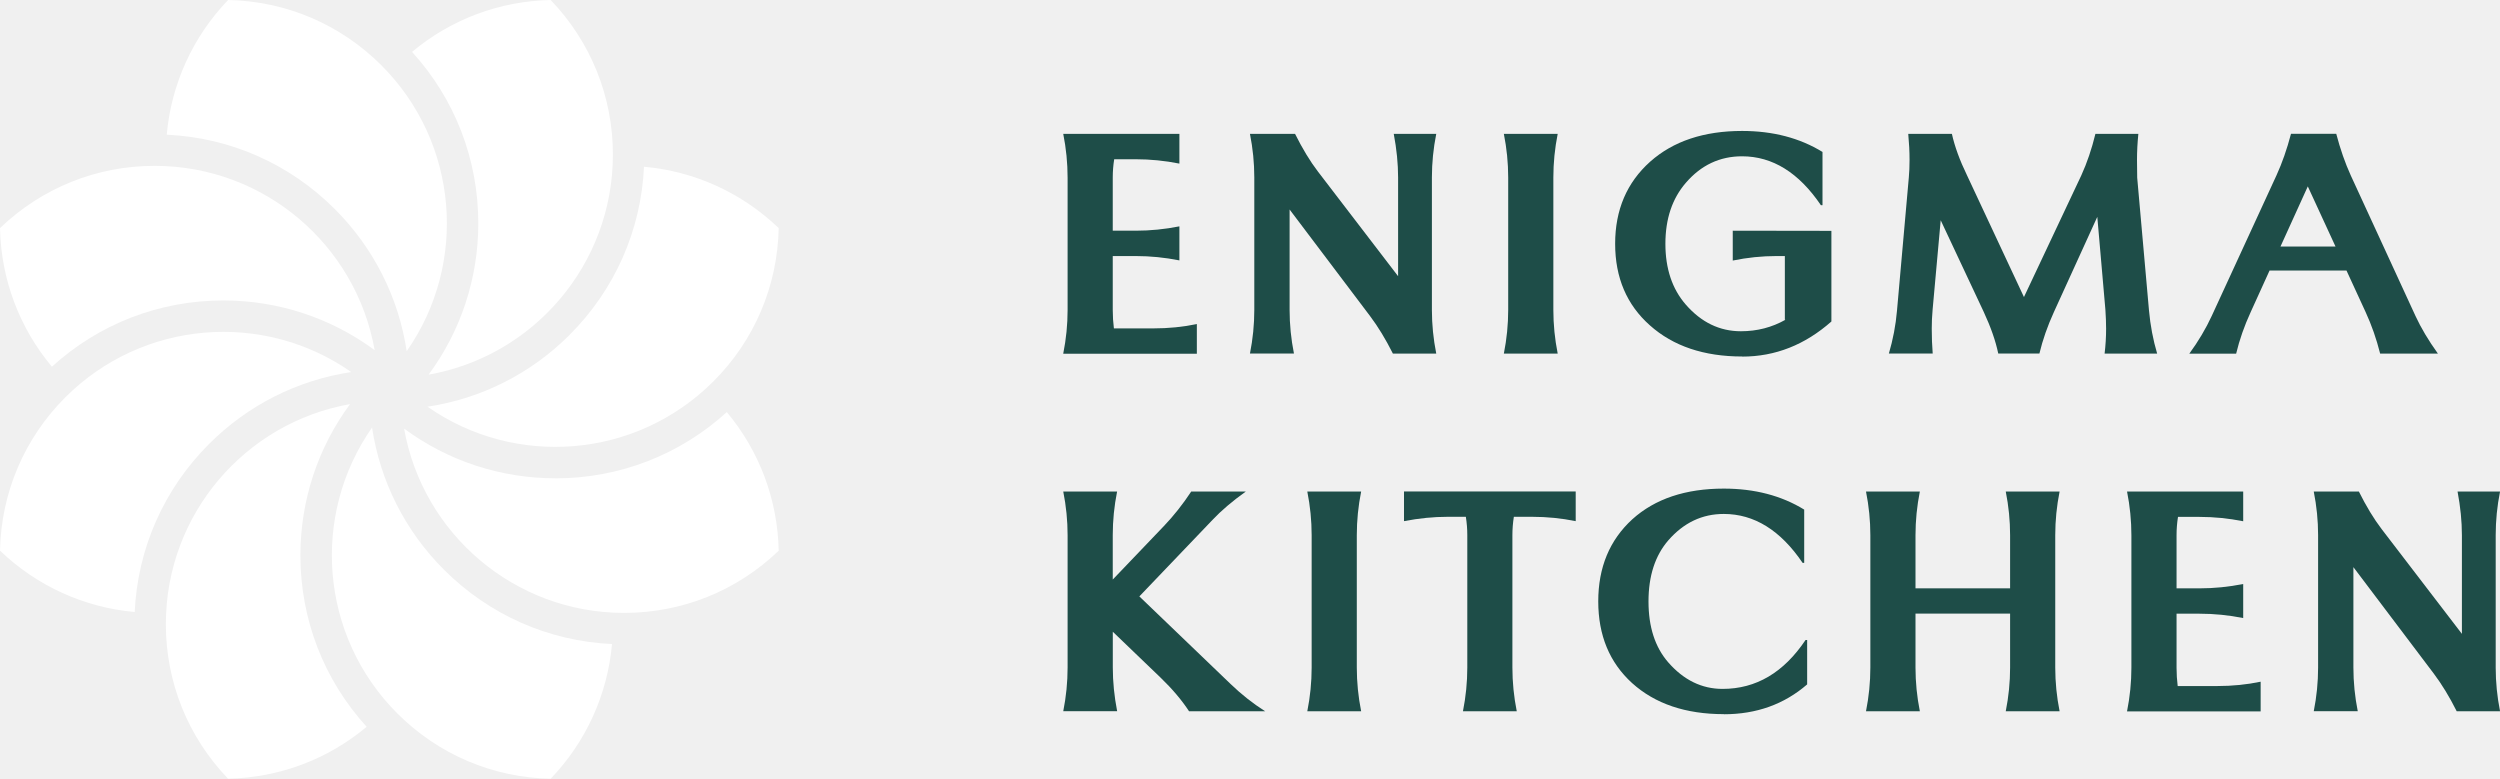
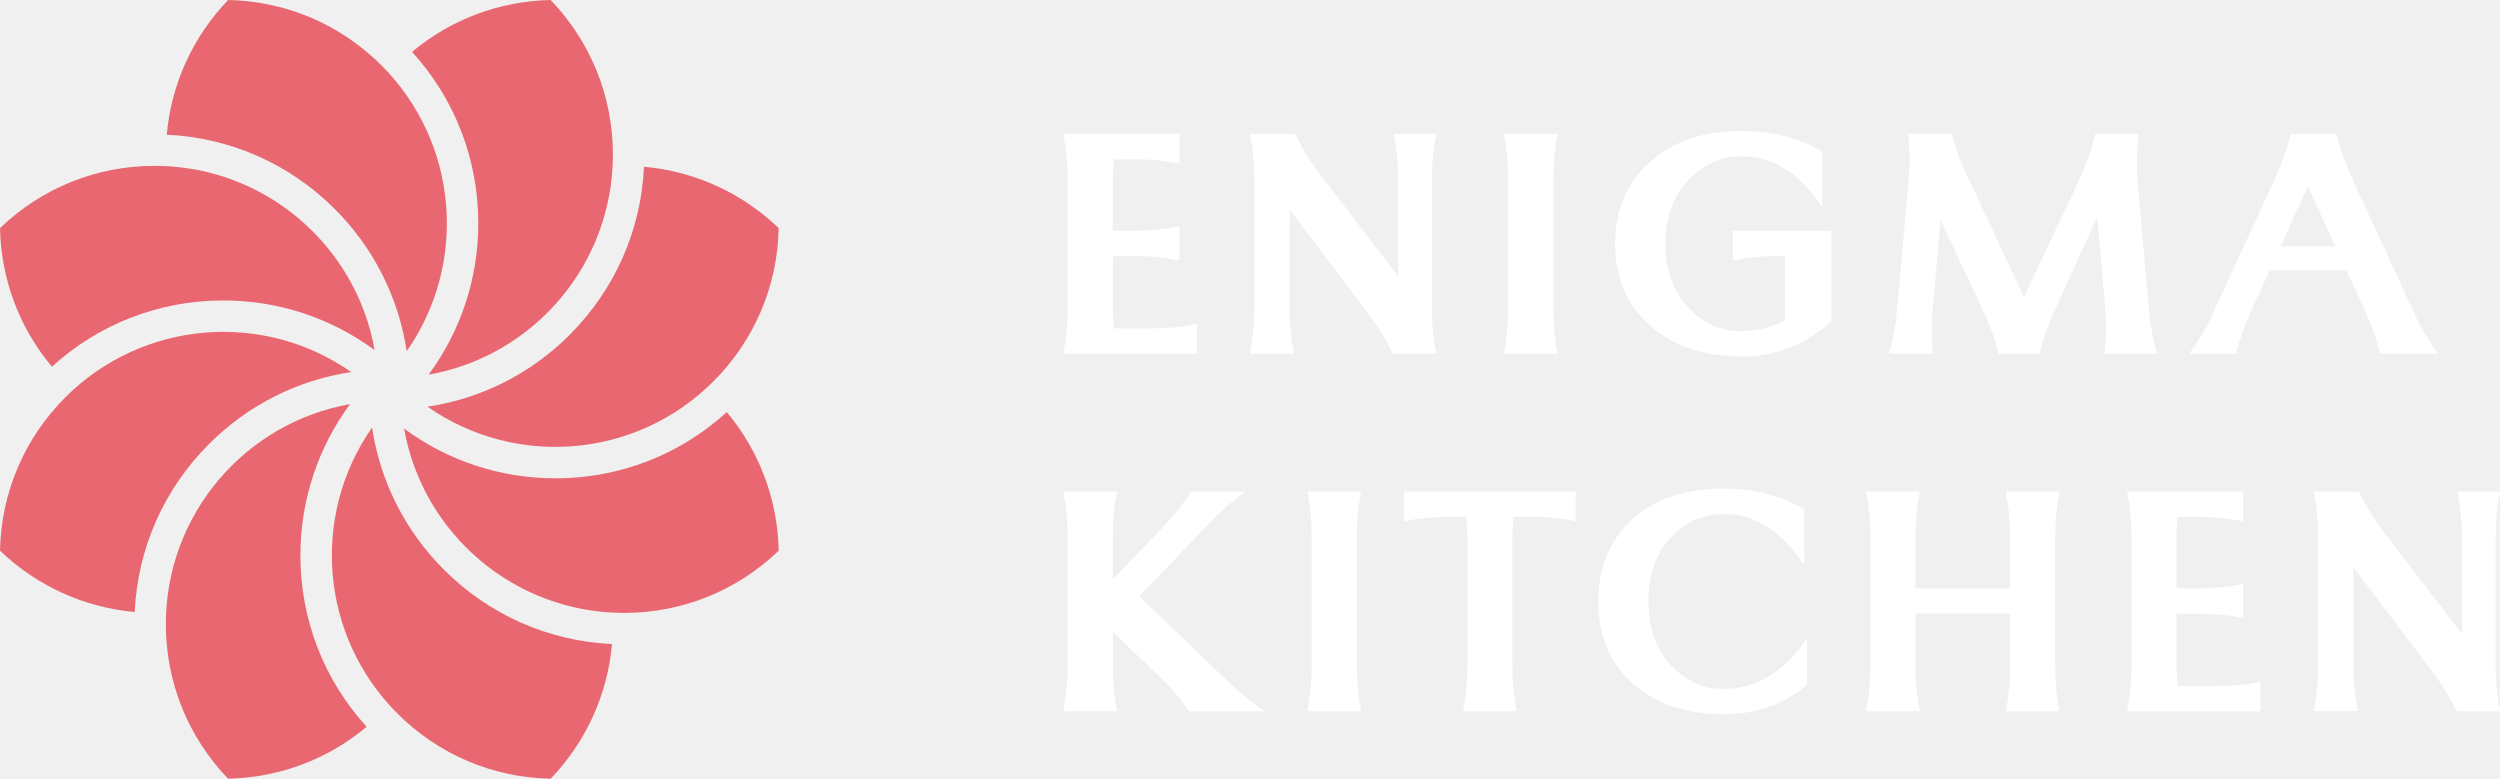
<svg xmlns="http://www.w3.org/2000/svg" id="Layer_1" data-name="Layer 1" viewBox="0 0 500 155.75">
  <defs>
    <style>
      .cls-1 {
-         fill: #1e4d48;
+         fill: white;
      }

      .cls-2 {
-         fill: white;
+         fill: #e96770;
      }
    </style>
  </defs>
  <g>
    <path class="cls-2" d="m70.24,74.41c-17.52-12.26-41.69-10.43-57.18,5.06C4.86,87.68.24,98.53,0,110.13c7.37,7.07,16.83,11.37,26.94,12.27.59-12.71,5.83-24.57,14.88-33.62,7.77-7.77,17.7-12.76,28.43-14.37Z" />
    <path class="cls-2" d="m44.67,60.09c10.99,0,21.54,3.5,30.26,9.94-3.72-21.06-22.1-36.86-44.01-36.86C19.31,33.17,8.37,37.59,0,45.62c.21,10.21,3.86,19.94,10.38,27.72,9.4-8.56,21.49-13.25,34.29-13.25Z" />
    <path class="cls-2" d="m85.72,74.93c21.06-3.72,36.86-22.1,36.86-44.01C122.58,19.31,118.16,8.37,110.13,0c-10.21.21-19.94,3.86-27.72,10.38,8.56,9.4,13.25,21.49,13.25,34.29,0,10.99-3.5,21.54-9.94,30.26Z" />
    <path class="cls-2" d="m81.34,70.24c12.26-17.52,10.43-41.69-5.06-57.18C68.07,4.86,57.22.24,45.62,0c-7.07,7.37-11.37,16.83-12.27,26.94,12.71.59,24.57,5.83,33.62,14.88,7.77,7.77,12.76,17.7,14.37,28.43Z" />
    <path class="cls-2" d="m70.03,80.82c-21.06,3.72-36.86,22.1-36.86,44.01,0,11.6,4.41,22.54,12.44,30.91,10.21-.21,19.94-3.86,27.72-10.38-8.56-9.4-13.25-21.49-13.25-34.29,0-10.99,3.5-21.54,9.94-30.26Z" />
    <path class="cls-2" d="m74.41,85.51c-12.26,17.52-10.43,41.69,5.06,57.18,8.21,8.21,19.06,12.82,30.66,13.06,7.07-7.37,11.37-16.83,12.27-26.94-12.71-.59-24.57-5.83-33.62-14.88-7.77-7.77-12.76-17.7-14.37-28.43Z" />
    <path class="cls-2" d="m113.93,66.97c-7.77,7.77-17.7,12.76-28.43,14.37,17.52,12.26,41.69,10.43,57.18-5.06,8.21-8.21,12.82-19.06,13.06-30.66-7.37-7.07-16.83-11.37-26.94-12.27-.59,12.71-5.83,24.57-14.88,33.62Z" />
    <path class="cls-2" d="m111.08,95.66c-10.99,0-21.54-3.5-30.26-9.94,3.72,21.06,22.1,36.86,44.01,36.86,11.6,0,22.54-4.41,30.91-12.44-.21-10.21-3.86-19.94-10.38-27.72-9.4,8.56-21.49,13.25-34.29,13.25Z" />
  </g>
  <g>
    <path class="cls-1" d="m212.65,70.72c.58-2.91.87-5.81.87-8.7v-26.48c0-2.93-.29-5.85-.87-8.76h23.23v5.94c-2.91-.58-5.82-.87-8.73-.87h-4.31c-.19,1.19-.29,2.41-.29,3.67v10.62h4.6c2.91,0,5.82-.29,8.73-.87v6.81c-2.91-.58-5.82-.87-8.73-.87h-4.6v10.8c0,1.26.08,2.48.23,3.67h7.86c3.07,0,5.98-.29,8.73-.87v5.94h-26.72Z" />
    <path class="cls-1" d="m249.99,70.72c.58-2.91.87-5.82.87-8.73v-26.49c0-2.91-.29-5.82-.87-8.73h9.02c1.47,2.95,2.99,5.46,4.56,7.52l16.05,20.95v-19.74c0-2.76-.29-5.67-.87-8.73h8.5c-.58,2.91-.87,5.82-.87,8.73v26.49c0,2.91.29,5.82.87,8.73h-8.67c-1.44-2.87-2.96-5.37-4.57-7.51l-16.09-21.31v20.08c0,2.91.29,5.82.87,8.73h-8.79Z" />
    <path class="cls-1" d="m300.77,70.72c.58-2.91.87-5.82.87-8.73v-26.49c0-2.91-.29-5.82-.87-8.73h10.77c-.58,2.91-.87,5.82-.87,8.73v26.49c0,2.91.29,5.82.87,8.73h-10.77Z" />
    <path class="cls-1" d="m348.44,71.3c-7.64,0-13.8-2.07-18.45-6.22-4.64-4.11-6.96-9.55-6.96-16.33s2.34-12.25,7.01-16.42c4.6-4.09,10.73-6.14,18.39-6.14,6.15,0,11.51,1.4,16.07,4.2v10.65h-.32c-4.42-6.52-9.68-9.78-15.77-9.78-4.44,0-8.19,1.76-11.23,5.29-2.74,3.16-4.1,7.23-4.1,12.21s1.36,9.03,4.07,12.15c3.1,3.56,6.78,5.34,11.03,5.34,3.24,0,6.21-.77,8.91-2.3h-.12v-12.74h-1.69c-2.91,0-5.82.3-8.73.9v-5.97l19.73.03v18.13c-5.3,4.68-11.24,7.02-17.84,7.02Z" />
    <path class="cls-1" d="m377.77,70.72c.83-2.81,1.38-5.68,1.63-8.61l2.36-26.57c.1-1.09.15-2.28.15-3.58,0-1.61-.09-3.34-.26-5.18h8.73c.56,2.52,1.57,5.29,3.03,8.3l11.38,24.33,11.47-24.33c1.15-2.52,2.09-5.29,2.82-8.3h8.59c-.18,1.81-.27,3.53-.27,5.18,0,1.3.01,2.49.04,3.58l2.36,26.57c.27,2.97.81,5.84,1.63,8.61h-10.51c.2-1.67.3-3.33.3-4.98,0-1.16-.05-2.43-.14-3.78l-1.62-18.59-8.68,19.04c-1.28,2.8-2.24,5.56-2.9,8.3h-8.23c-.52-2.51-1.49-5.28-2.9-8.32l-8.61-18.34-1.62,17.9c-.12,1.3-.17,2.56-.17,3.78,0,1.73.06,3.38.19,4.97h-8.75Z" />
    <path class="cls-1" d="m437.87,70.72c1.8-2.46,3.3-4.98,4.48-7.54l12.95-28.12c1.12-2.45,2.09-5.21,2.9-8.3h9.05c.81,3.09,1.78,5.86,2.9,8.32l12.95,28.12c1.09,2.36,2.58,4.87,4.48,7.52h-11.55c-.75-2.97-1.72-5.73-2.9-8.29l-3.83-8.32h-15.39l-3.78,8.32c-1.26,2.74-2.23,5.5-2.9,8.3h-9.36Zm23.69-33.44l-5.46,12.02h11l-5.54-12.02Z" />
    <path class="cls-1" d="m212.65,142.25c.58-2.91.87-5.82.87-8.73v-26.49c0-2.91-.29-5.82-.87-8.73h10.77c-.58,2.91-.87,5.82-.87,8.73v8.88l10.24-10.71c1.95-2.04,3.76-4.33,5.46-6.9h10.92c-2.7,1.93-4.93,3.83-6.69,5.7l-14.61,15.28,18.26,17.53c2.15,2.07,4.45,3.89,6.9,5.44h-15.22c-1.46-2.23-3.35-4.46-5.67-6.7l-9.58-9.2v7.16c0,2.83.29,5.74.87,8.73h-10.77Z" />
    <path class="cls-1" d="m261.46,142.25c.58-2.91.87-5.82.87-8.73v-26.49c0-2.91-.29-5.82-.87-8.73h10.77c-.58,2.91-.87,5.82-.87,8.73v26.49c0,2.91.29,5.82.87,8.73h-10.77Z" />
    <path class="cls-1" d="m292.59,142.25c.58-2.91.87-5.82.87-8.73v-26.49c0-1.24-.1-2.46-.29-3.67h-3.64c-2.83,0-5.74.29-8.73.87v-5.94h34.34v5.94c-2.85-.58-5.76-.87-8.73-.87h-3.64c-.19,1.2-.29,2.43-.29,3.67v26.49c0,2.91.29,5.82.87,8.73h-10.77Z" />
    <path class="cls-1" d="m344.77,142.83c-7.64,0-13.76-2.07-18.36-6.22-4.51-4.11-6.76-9.55-6.76-16.34s2.27-12.26,6.82-16.42c4.54-4.09,10.64-6.13,18.3-6.13,6.15,0,11.51,1.4,16.07,4.2v10.65h-.32c-4.42-6.52-9.68-9.78-15.77-9.78-4.33,0-8.02,1.76-11.09,5.28-2.64,3.05-3.96,7.12-3.96,12.22s1.31,9.14,3.93,12.16c3.1,3.56,6.73,5.33,10.89,5.33,6.69,0,12.22-3.26,16.59-9.78h.32v8.88c-4.6,3.98-10.15,5.97-16.65,5.97Z" />
    <path class="cls-1" d="m373.2,142.25c.58-2.91.87-5.82.87-8.73v-26.49c0-2.91-.29-5.82-.87-8.73h10.77c-.58,2.92-.87,5.83-.87,8.75v10.61h18.92v-10.61c0-2.93-.29-5.85-.87-8.75h10.77c-.58,2.91-.87,5.82-.87,8.73v26.49c0,2.91.29,5.82.87,8.73h-10.77c.58-2.91.87-5.82.87-8.73v-10.8h-18.92v10.8c0,2.91.29,5.82.87,8.73h-10.77Z" />
    <path class="cls-1" d="m425.41,142.25c.58-2.91.87-5.81.87-8.7v-26.48c0-2.93-.29-5.85-.87-8.76h23.23v5.94c-2.91-.58-5.82-.87-8.73-.87h-4.31c-.19,1.19-.29,2.41-.29,3.67v10.62h4.6c2.91,0,5.82-.29,8.73-.87v6.81c-2.91-.58-5.82-.87-8.73-.87h-4.6v10.8c0,1.26.08,2.48.23,3.67h7.86c3.07,0,5.98-.29,8.73-.87v5.94h-26.72Z" />
    <path class="cls-1" d="m462.75,142.25c.58-2.91.87-5.82.87-8.73v-26.49c0-2.91-.29-5.82-.87-8.73h9.02c1.47,2.95,2.99,5.46,4.56,7.52l16.05,20.95v-19.74c0-2.76-.29-5.67-.87-8.73h8.5c-.58,2.91-.87,5.82-.87,8.73v26.49c0,2.91.29,5.82.87,8.73h-8.67c-1.44-2.87-2.96-5.37-4.57-7.51l-16.09-21.31v20.08c0,2.91.29,5.82.87,8.73h-8.79Z" />
  </g>
</svg>
